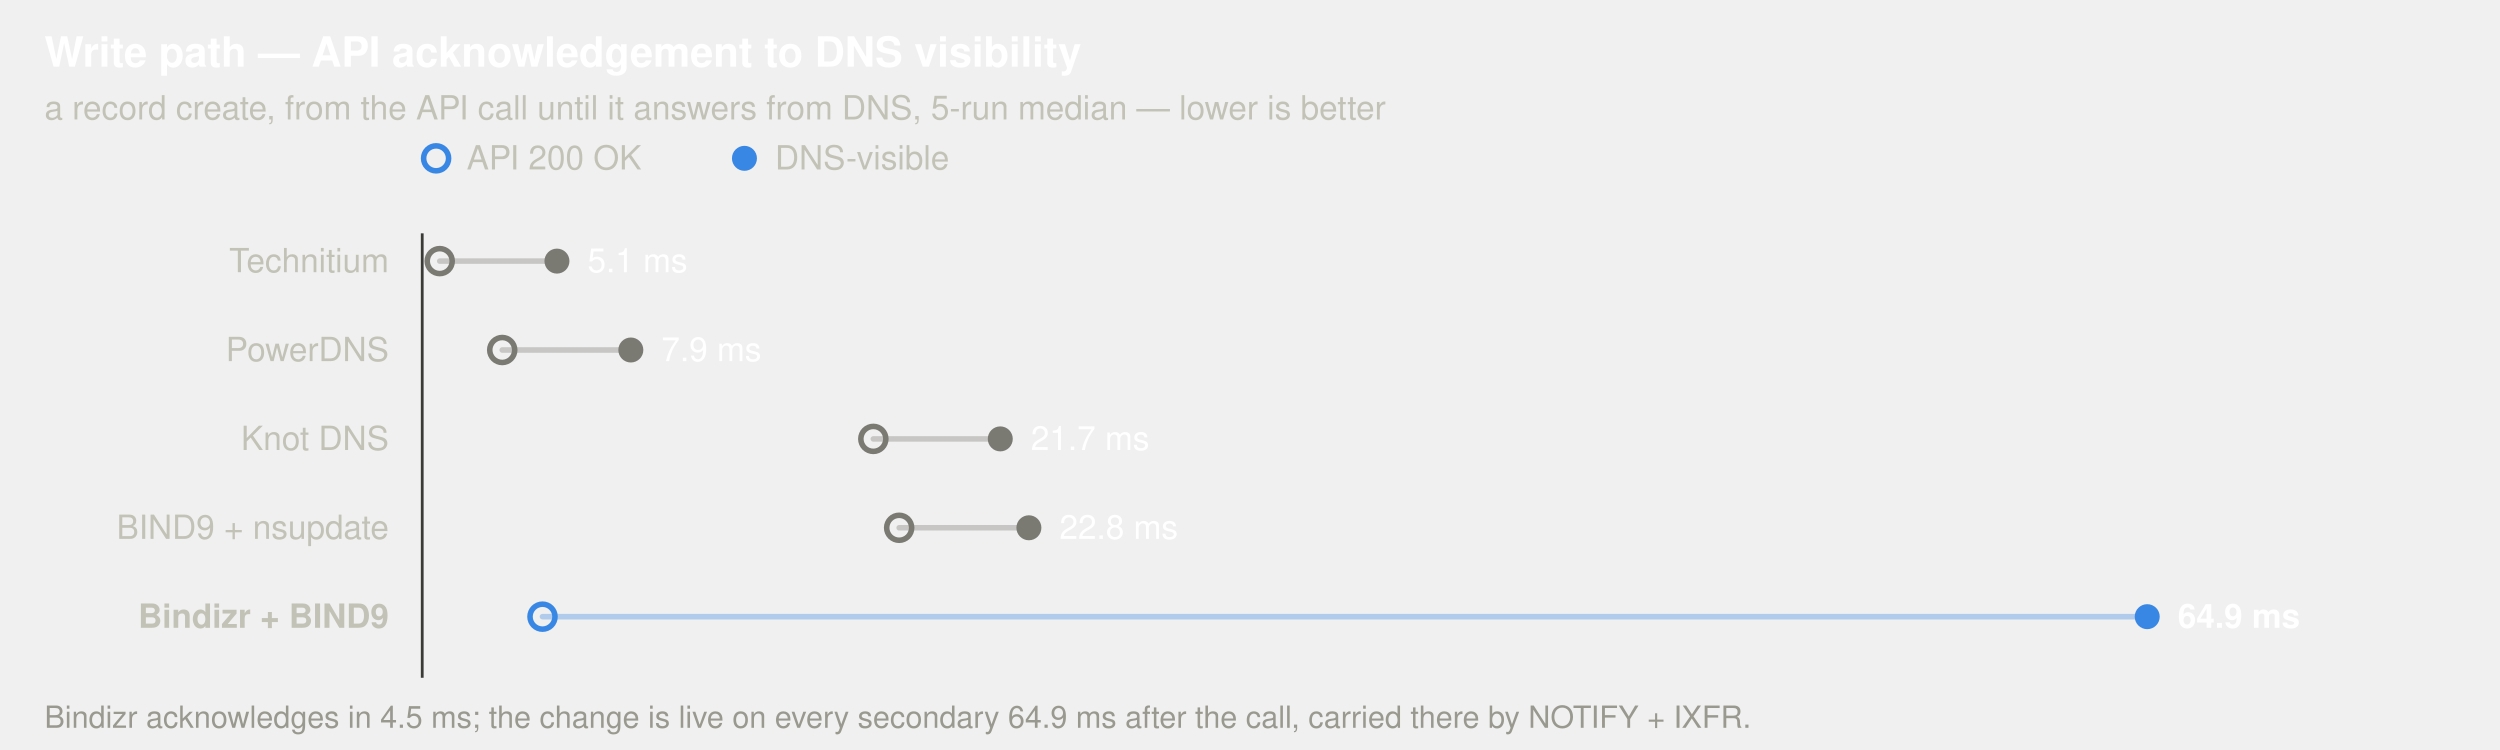
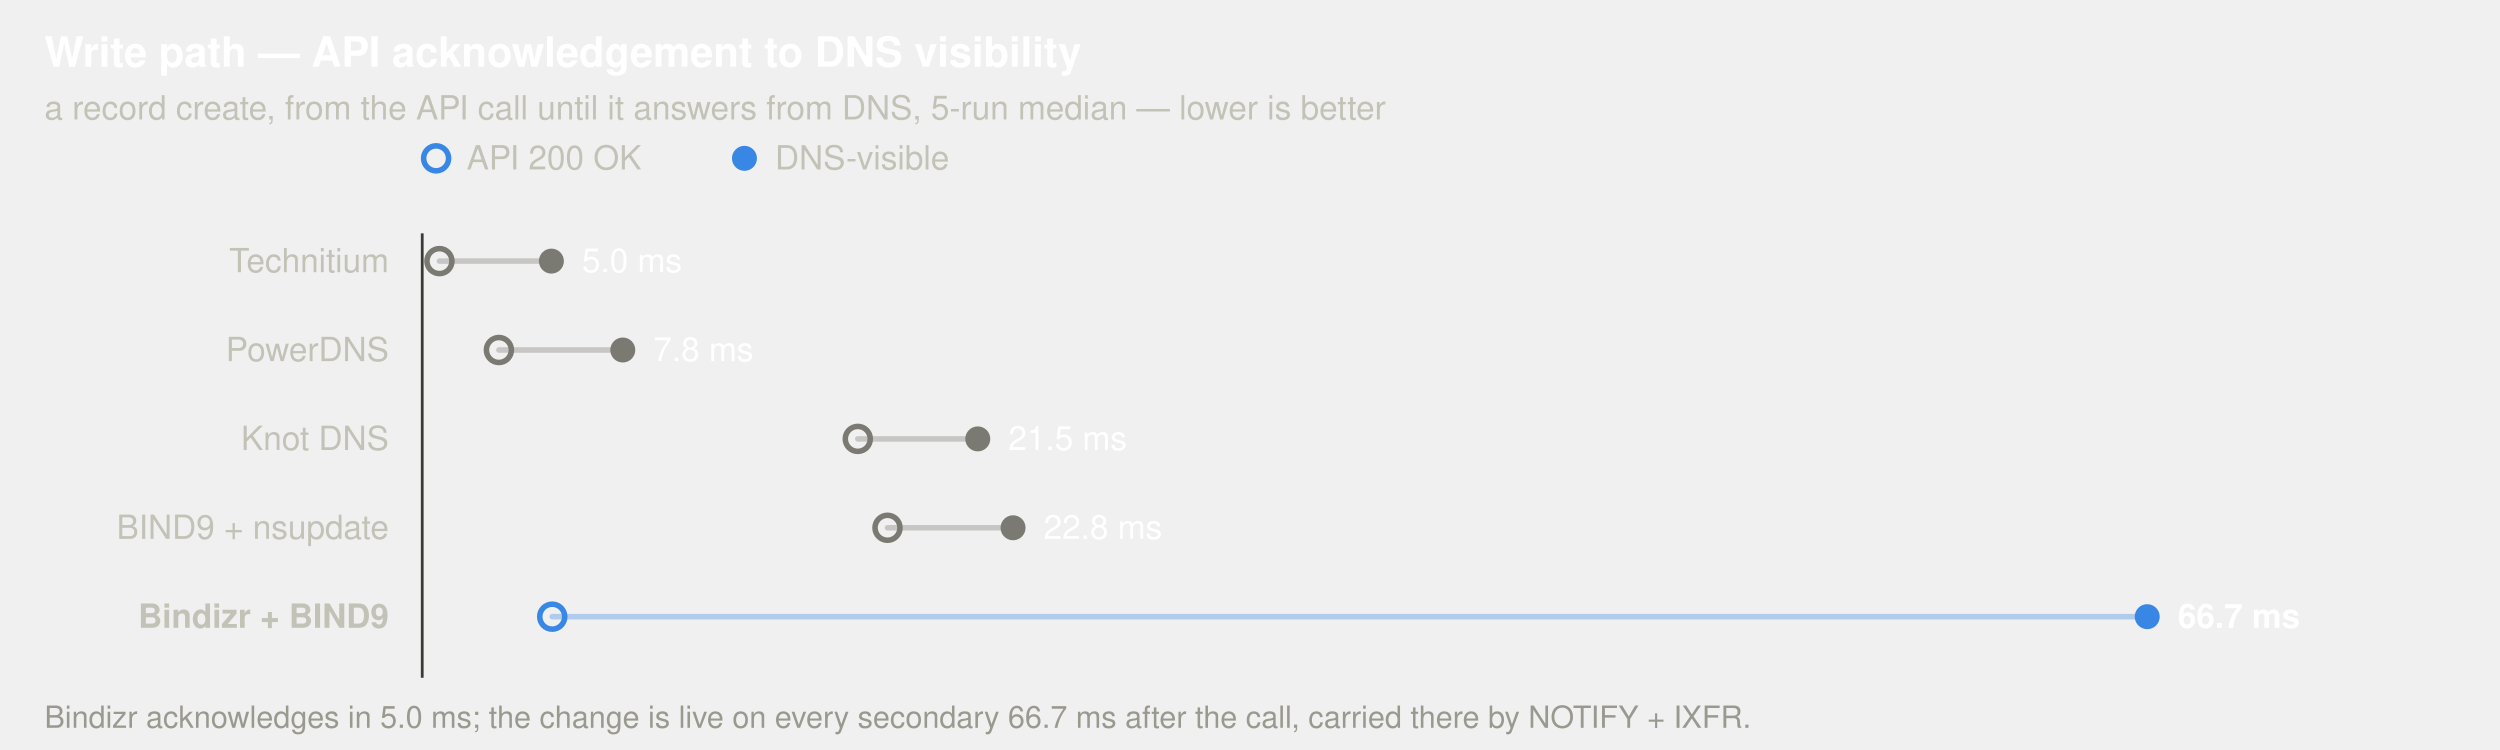
<svg xmlns="http://www.w3.org/2000/svg" width="900" height="270" viewBox="0 0 900 270" role="img">
  <text x="16.0" y="24.0" font-family="-apple-system, BlinkMacSystemFont, 'Segoe UI', Helvetica, Arial, sans-serif" font-size="15" font-weight="600" fill="#ffffff" text-anchor="start">Write path — API acknowledgement to DNS visibility</text>
  <text x="16.0" y="43.0" font-family="-apple-system, BlinkMacSystemFont, 'Segoe UI', Helvetica, Arial, sans-serif" font-size="12" font-weight="400" fill="#c3c2b7" text-anchor="start">a record create, from the API call until it answers from DNS, 5-run median — lower is better</text>
  <circle cx="157" cy="57" r="4.5" fill="none" stroke="#3987e5" stroke-width="2" />
  <text x="168.0" y="61.0" font-family="-apple-system, BlinkMacSystemFont, 'Segoe UI', Helvetica, Arial, sans-serif" font-size="12" font-weight="400" fill="#c3c2b7" text-anchor="start">API 200 OK</text>
  <circle cx="268" cy="57" r="4.5" fill="#3987e5" />
  <text x="279.0" y="61.0" font-family="-apple-system, BlinkMacSystemFont, 'Segoe UI', Helvetica, Arial, sans-serif" font-size="12" font-weight="400" fill="#c3c2b7" text-anchor="start">DNS-visible</text>
  <text x="140.0" y="98.0" font-family="-apple-system, BlinkMacSystemFont, 'Segoe UI', Helvetica, Arial, sans-serif" font-size="12" font-weight="400" fill="#c3c2b7" text-anchor="end">Technitium</text>
-   <line x1="158.3" y1="94.0" x2="200.5" y2="94.0" stroke="#7a7972" stroke-width="2" stroke-linecap="round" opacity="0.35" />
-   <circle cx="158.3" cy="94.0" r="4.5" fill="none" stroke="#7a7972" stroke-width="2" />
-   <circle cx="200.5" cy="94.0" r="4.5" fill="#7a7972" />
-   <text x="211.5" y="98.0" font-family="-apple-system, BlinkMacSystemFont, 'Segoe UI', Helvetica, Arial, sans-serif" font-size="12" font-weight="400" fill="#ffffff" text-anchor="start">5.1 ms</text>
+   <line x1="158.2" y1="94.0" x2="198.5" y2="94.0" stroke="#7a7972" stroke-width="2" stroke-linecap="round" opacity="0.35" />
+   <circle cx="158.2" cy="94.0" r="4.5" fill="none" stroke="#7a7972" stroke-width="2" />
+   <circle cx="198.5" cy="94.0" r="4.5" fill="#7a7972" />
+   <text x="209.5" y="98.0" font-family="-apple-system, BlinkMacSystemFont, 'Segoe UI', Helvetica, Arial, sans-serif" font-size="12" font-weight="400" fill="#ffffff" text-anchor="start">5.0 ms</text>
  <text x="140.0" y="130.0" font-family="-apple-system, BlinkMacSystemFont, 'Segoe UI', Helvetica, Arial, sans-serif" font-size="12" font-weight="400" fill="#c3c2b7" text-anchor="end">PowerDNS</text>
-   <line x1="180.8" y1="126.0" x2="227.1" y2="126.0" stroke="#7a7972" stroke-width="2" stroke-linecap="round" opacity="0.35" />
-   <circle cx="180.8" cy="126.0" r="4.5" fill="none" stroke="#7a7972" stroke-width="2" />
-   <circle cx="227.1" cy="126.0" r="4.5" fill="#7a7972" />
-   <text x="238.1" y="130.0" font-family="-apple-system, BlinkMacSystemFont, 'Segoe UI', Helvetica, Arial, sans-serif" font-size="12" font-weight="400" fill="#ffffff" text-anchor="start">7.9 ms</text>
+   <line x1="179.6" y1="126.0" x2="224.2" y2="126.0" stroke="#7a7972" stroke-width="2" stroke-linecap="round" opacity="0.35" />
+   <circle cx="179.6" cy="126.0" r="4.5" fill="none" stroke="#7a7972" stroke-width="2" />
+   <circle cx="224.2" cy="126.0" r="4.5" fill="#7a7972" />
+   <text x="235.2" y="130.0" font-family="-apple-system, BlinkMacSystemFont, 'Segoe UI', Helvetica, Arial, sans-serif" font-size="12" font-weight="400" fill="#ffffff" text-anchor="start">7.8 ms</text>
  <text x="140.0" y="162.0" font-family="-apple-system, BlinkMacSystemFont, 'Segoe UI', Helvetica, Arial, sans-serif" font-size="12" font-weight="400" fill="#c3c2b7" text-anchor="end">Knot DNS</text>
-   <line x1="314.4" y1="158.0" x2="360.1" y2="158.0" stroke="#7a7972" stroke-width="2" stroke-linecap="round" opacity="0.35" />
-   <circle cx="314.4" cy="158.0" r="4.5" fill="none" stroke="#7a7972" stroke-width="2" />
-   <circle cx="360.1" cy="158.0" r="4.5" fill="#7a7972" />
-   <text x="371.1" y="162.0" font-family="-apple-system, BlinkMacSystemFont, 'Segoe UI', Helvetica, Arial, sans-serif" font-size="12" font-weight="400" fill="#ffffff" text-anchor="start">21.7 ms</text>
+   <line x1="308.8" y1="158.0" x2="352.0" y2="158.0" stroke="#7a7972" stroke-width="2" stroke-linecap="round" opacity="0.35" />
+   <circle cx="308.8" cy="158.0" r="4.5" fill="none" stroke="#7a7972" stroke-width="2" />
+   <circle cx="352.0" cy="158.0" r="4.5" fill="#7a7972" />
+   <text x="363.0" y="162.0" font-family="-apple-system, BlinkMacSystemFont, 'Segoe UI', Helvetica, Arial, sans-serif" font-size="12" font-weight="400" fill="#ffffff" text-anchor="start">21.5 ms</text>
  <text x="140.0" y="194.0" font-family="-apple-system, BlinkMacSystemFont, 'Segoe UI', Helvetica, Arial, sans-serif" font-size="12" font-weight="400" fill="#c3c2b7" text-anchor="end">BIND9 + nsupdate</text>
-   <line x1="323.7" y1="190.0" x2="370.4" y2="190.0" stroke="#7a7972" stroke-width="2" stroke-linecap="round" opacity="0.35" />
-   <circle cx="323.7" cy="190.0" r="4.5" fill="none" stroke="#7a7972" stroke-width="2" />
-   <circle cx="370.4" cy="190.0" r="4.5" fill="#7a7972" />
-   <text x="381.4" y="194.0" font-family="-apple-system, BlinkMacSystemFont, 'Segoe UI', Helvetica, Arial, sans-serif" font-size="12" font-weight="400" fill="#ffffff" text-anchor="start">22.8 ms</text>
+   <line x1="319.5" y1="190.0" x2="364.7" y2="190.0" stroke="#7a7972" stroke-width="2" stroke-linecap="round" opacity="0.35" />
+   <circle cx="319.5" cy="190.0" r="4.5" fill="none" stroke="#7a7972" stroke-width="2" />
+   <circle cx="364.7" cy="190.0" r="4.5" fill="#7a7972" />
+   <text x="375.7" y="194.0" font-family="-apple-system, BlinkMacSystemFont, 'Segoe UI', Helvetica, Arial, sans-serif" font-size="12" font-weight="400" fill="#ffffff" text-anchor="start">22.8 ms</text>
  <text x="140.0" y="226.0" font-family="-apple-system, BlinkMacSystemFont, 'Segoe UI', Helvetica, Arial, sans-serif" font-size="12" font-weight="600" fill="#c3c2b7" text-anchor="end">Bindizr + BIND9</text>
-   <line x1="195.3" y1="222.0" x2="773.0" y2="222.0" stroke="#3987e5" stroke-width="2" stroke-linecap="round" opacity="0.35" />
-   <circle cx="195.3" cy="222.0" r="4.5" fill="none" stroke="#3987e5" stroke-width="2" />
+   <line x1="198.8" y1="222.0" x2="773.0" y2="222.0" stroke="#3987e5" stroke-width="2" stroke-linecap="round" opacity="0.35" />
+   <circle cx="198.8" cy="222.0" r="4.5" fill="none" stroke="#3987e5" stroke-width="2" />
  <circle cx="773.0" cy="222.0" r="4.5" fill="#3987e5" />
-   <text x="784.0" y="226.0" font-family="-apple-system, BlinkMacSystemFont, 'Segoe UI', Helvetica, Arial, sans-serif" font-size="12" font-weight="600" fill="#ffffff" text-anchor="start">64.9 ms</text>
+   <text x="784.0" y="226.0" font-family="-apple-system, BlinkMacSystemFont, 'Segoe UI', Helvetica, Arial, sans-serif" font-size="12" font-weight="600" fill="#ffffff" text-anchor="start">66.7 ms</text>
  <line x1="152" y1="84" x2="152" y2="244" stroke="#3a3a37" stroke-width="1" />
-   <text x="16.0" y="262.0" font-family="-apple-system, BlinkMacSystemFont, 'Segoe UI', Helvetica, Arial, sans-serif" font-size="11" font-weight="400" fill="#9a998f" text-anchor="start">Bindizr acknowledges in 4.5 ms; the change is live on every secondary 64.9 ms after the call, carried there by NOTIFY + IXFR.</text>
+   <text x="16.0" y="262.0" font-family="-apple-system, BlinkMacSystemFont, 'Segoe UI', Helvetica, Arial, sans-serif" font-size="11" font-weight="400" fill="#9a998f" text-anchor="start">Bindizr acknowledges in 5.0 ms; the change is live on every secondary 66.7 ms after the call, carried there by NOTIFY + IXFR.</text>
</svg>
